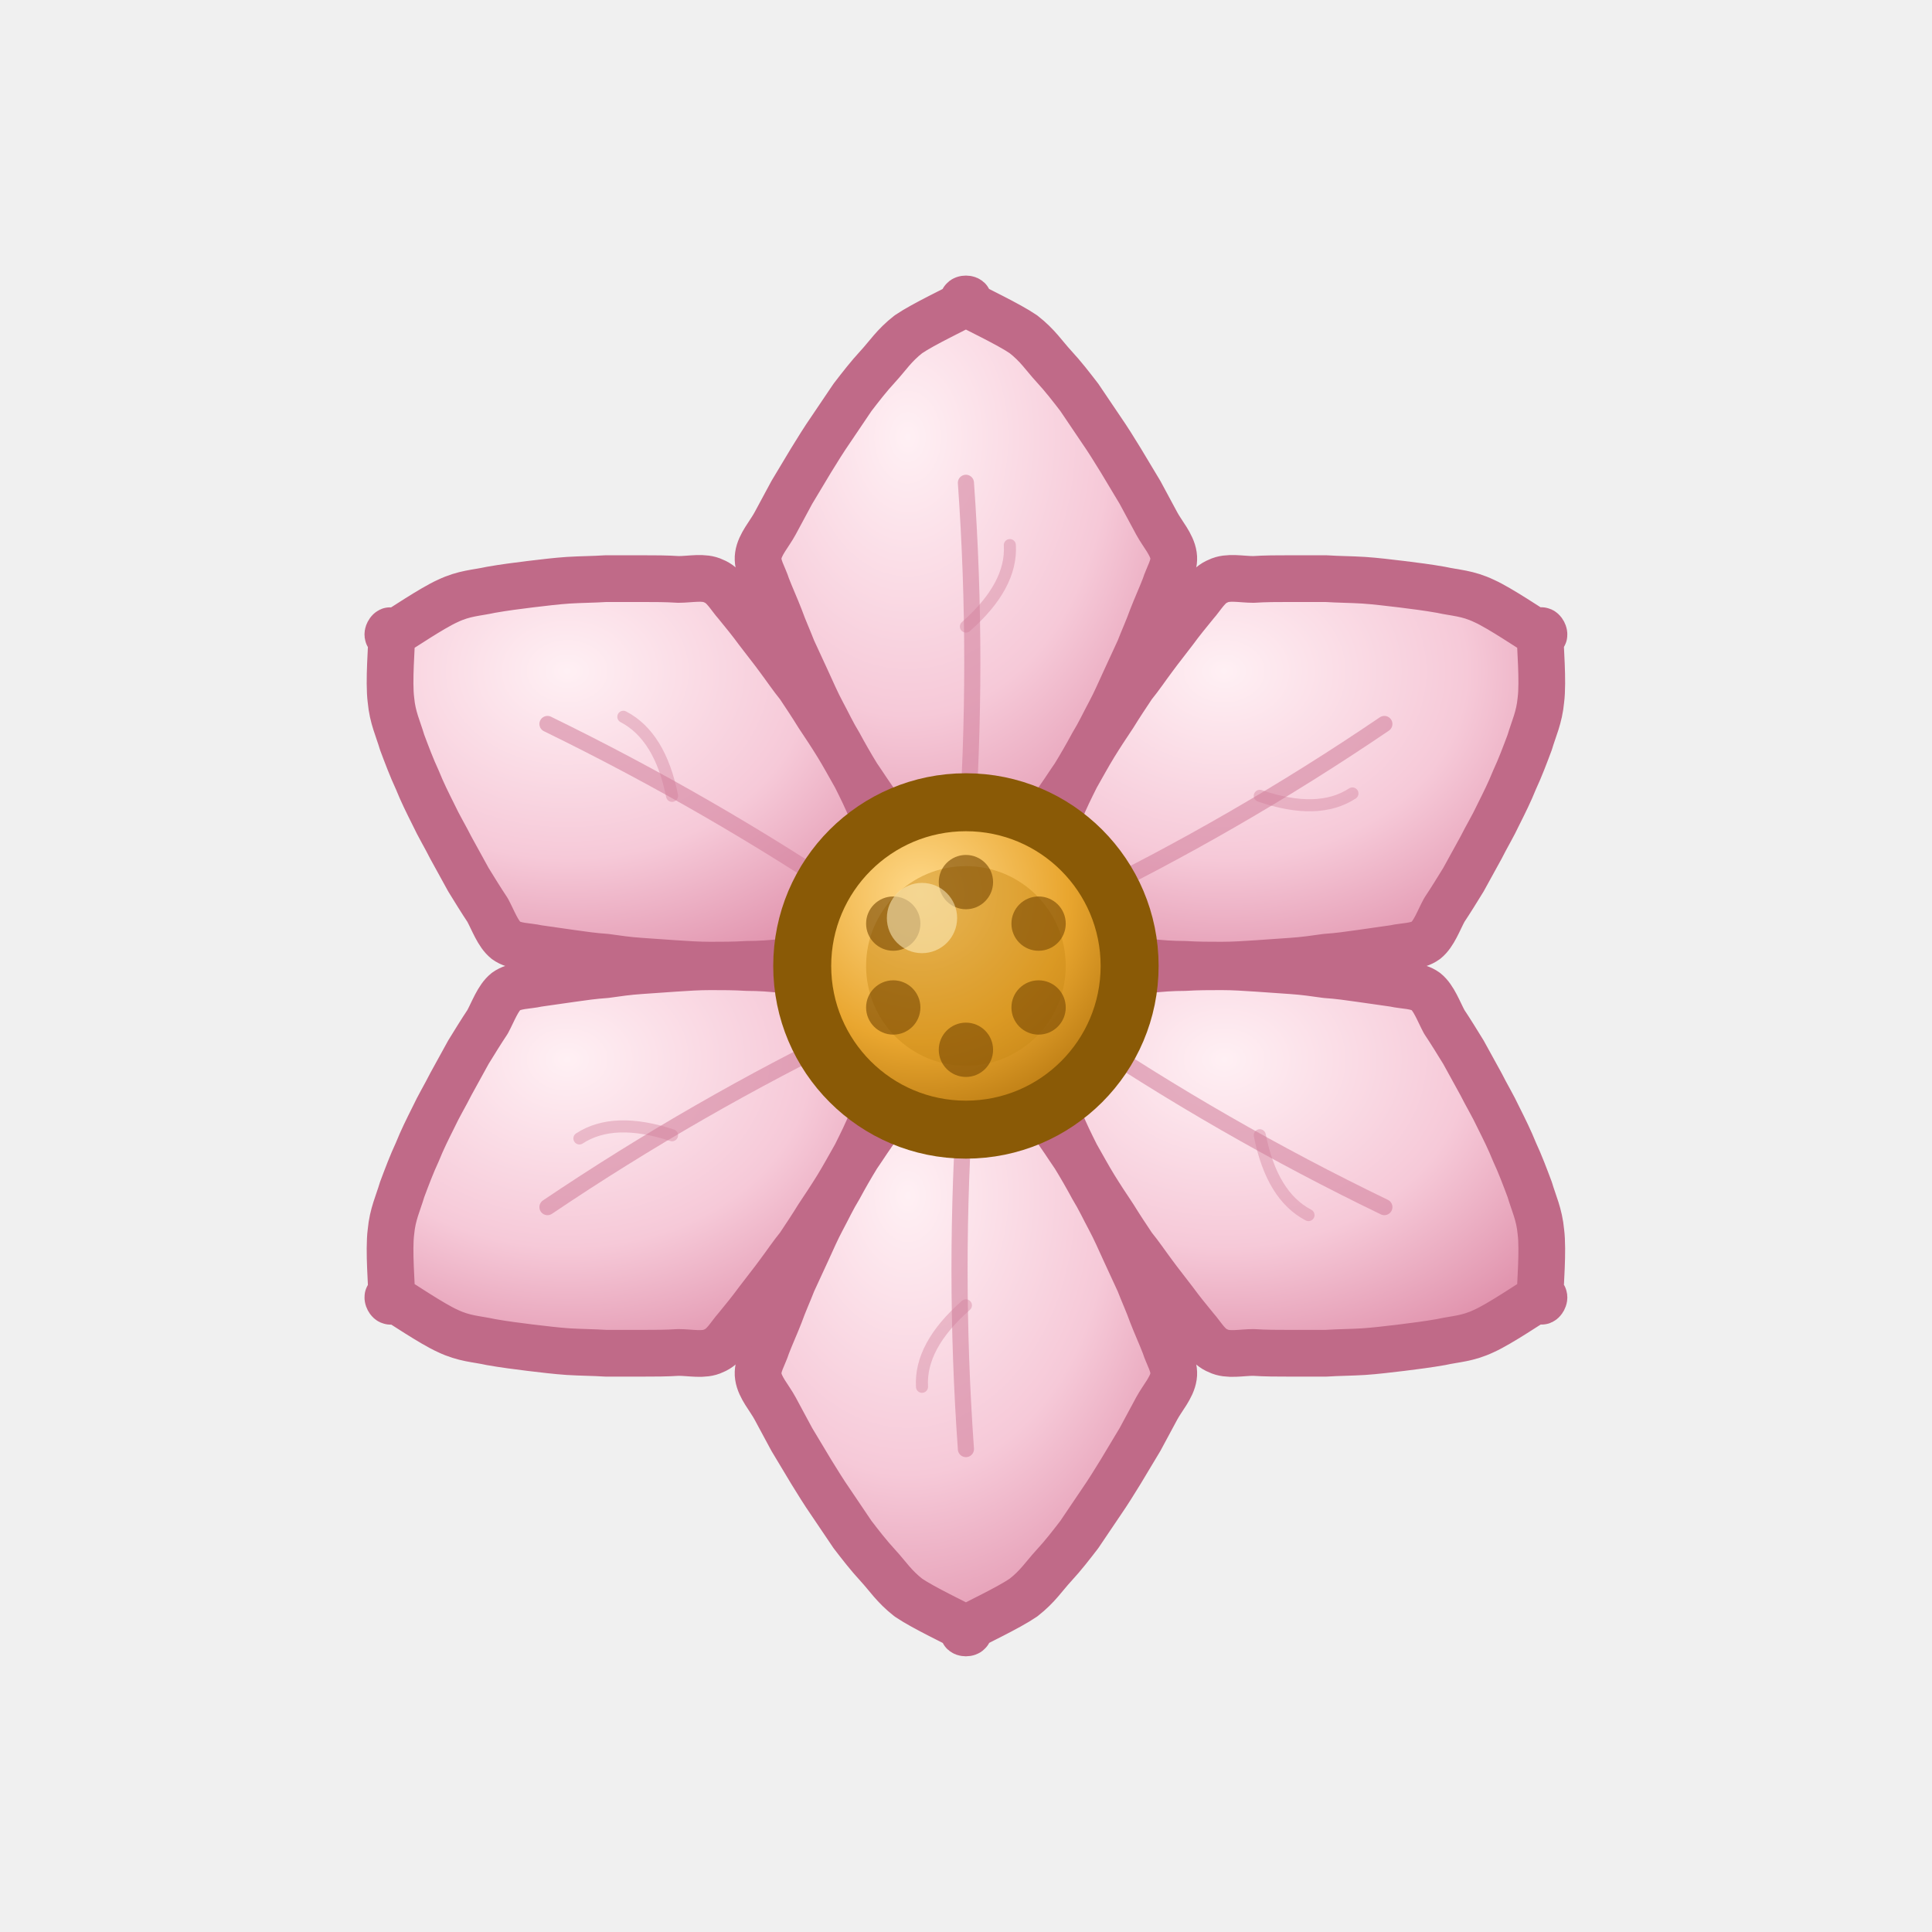
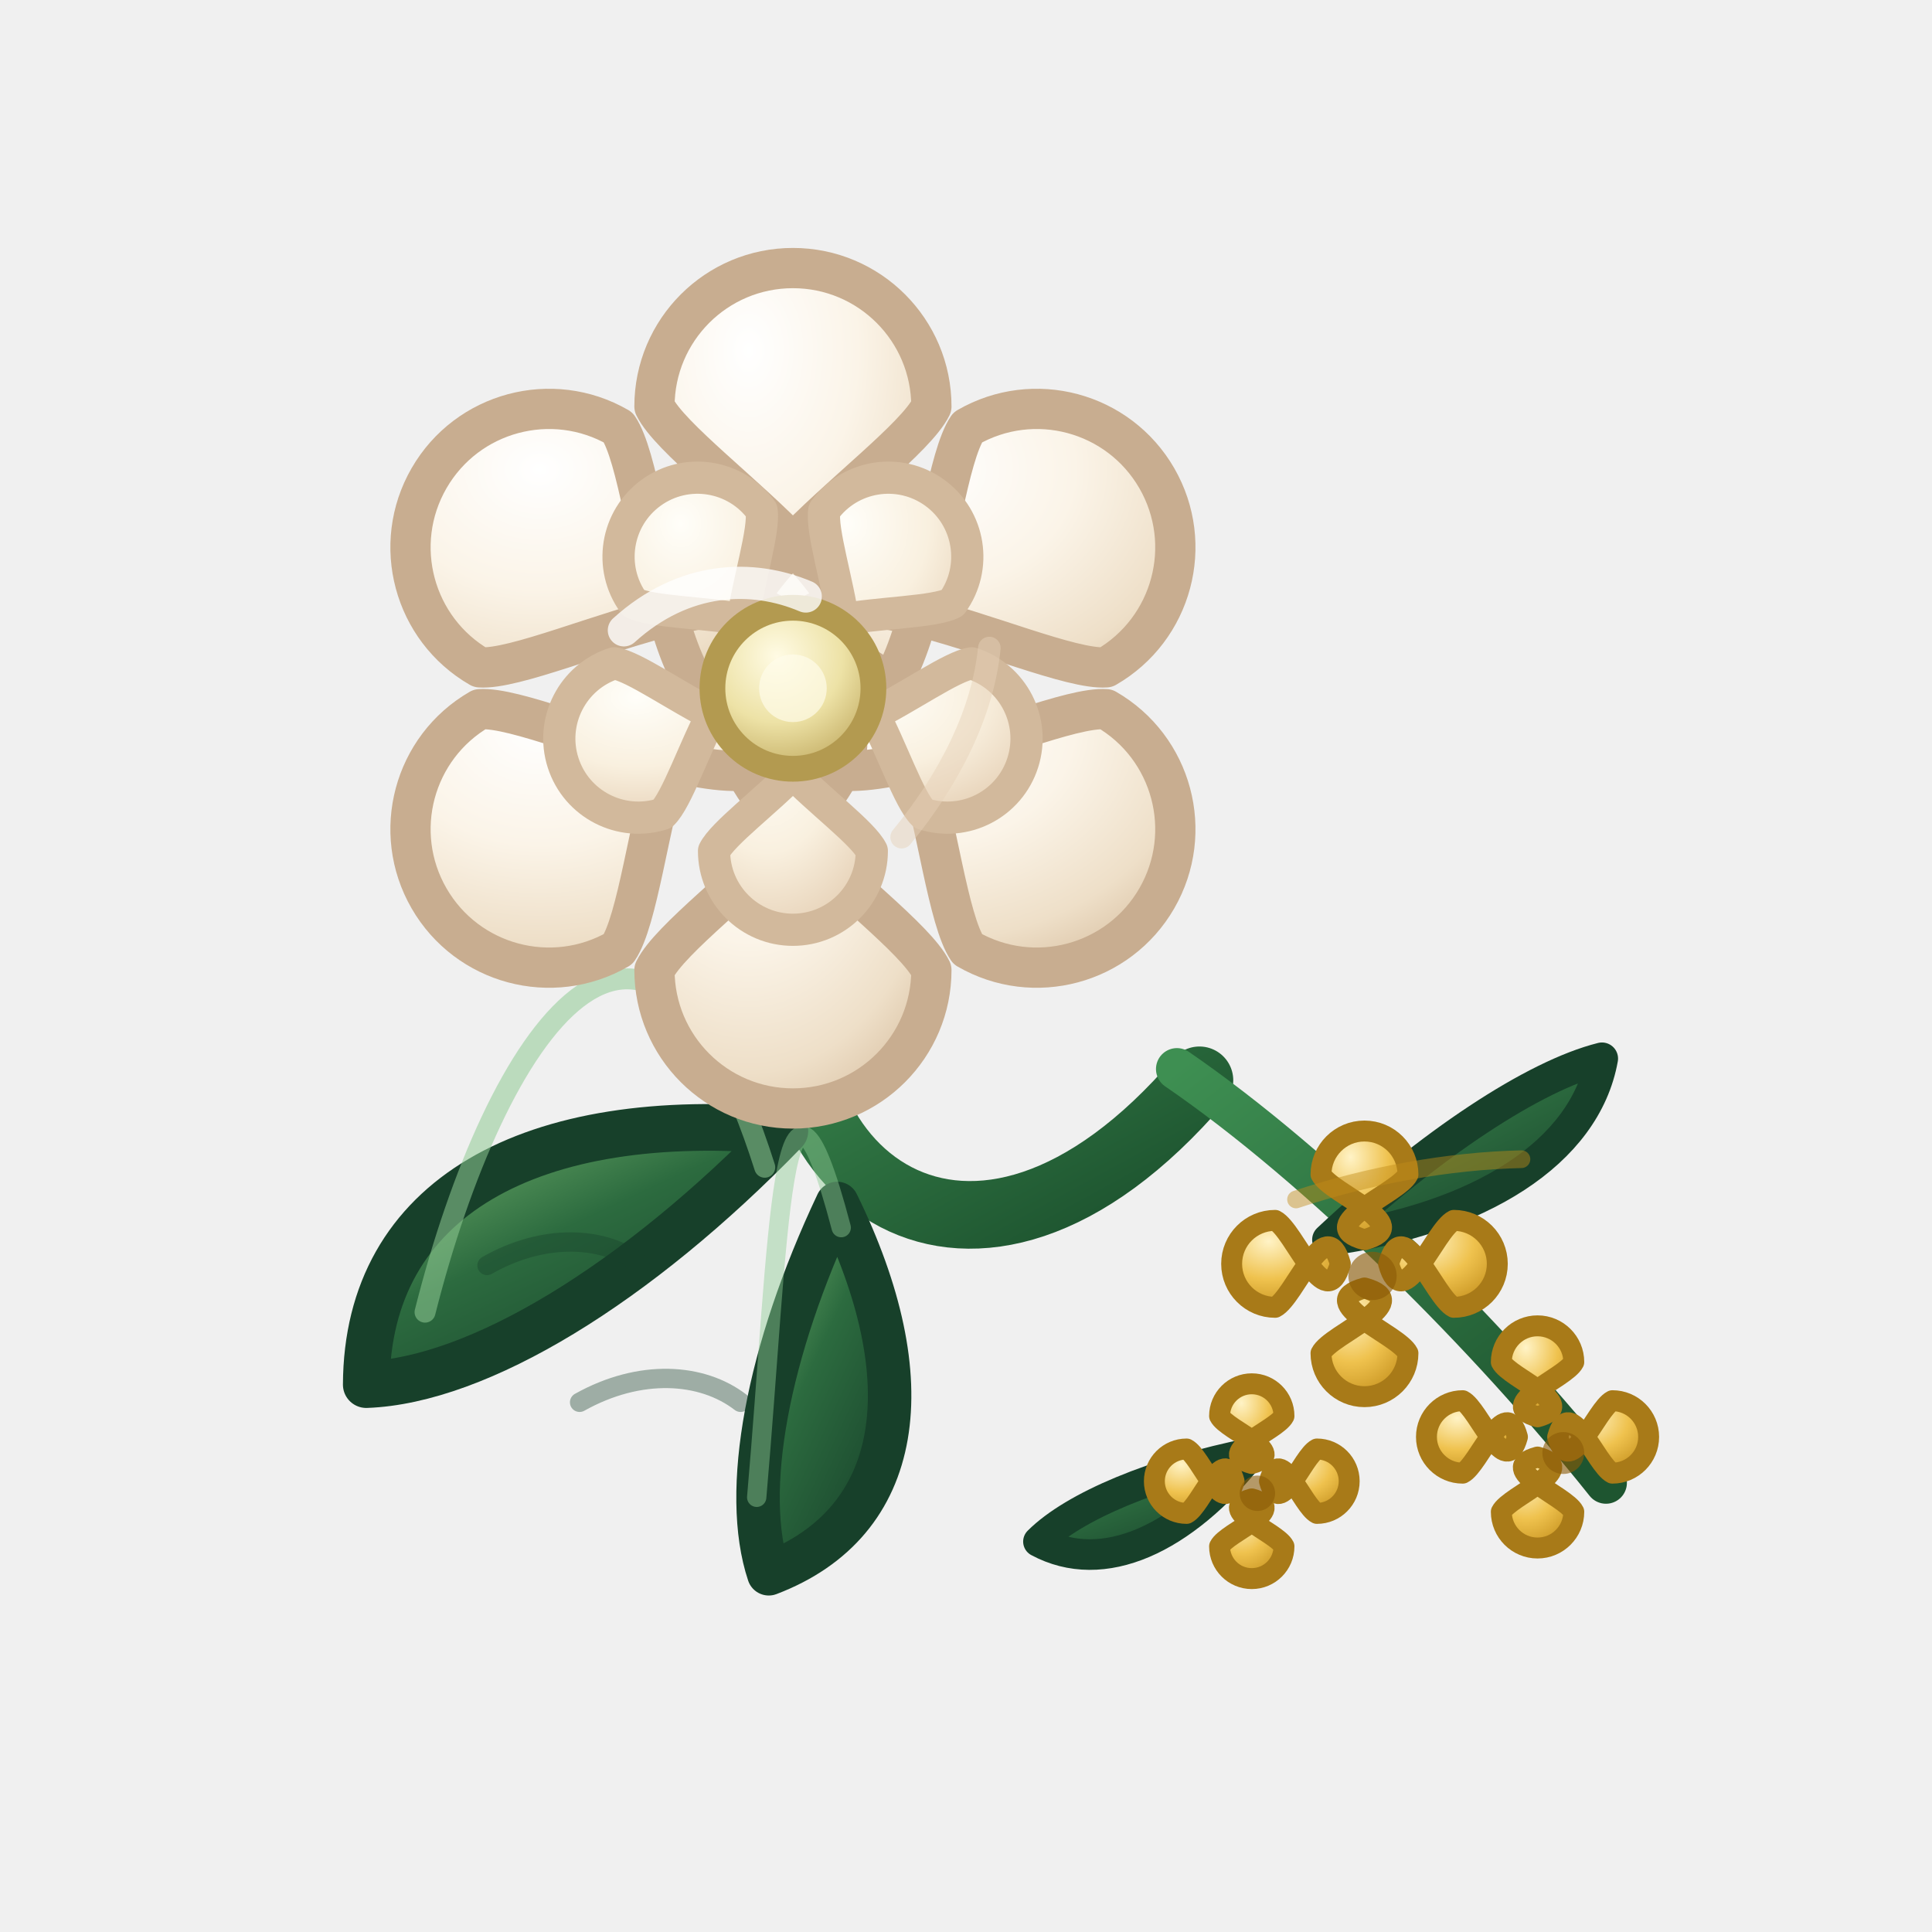
- <svg xmlns="http://www.w3.org/2000/svg" viewBox="0 0 24 24" width="24" height="24" stroke-linecap="round" stroke-linejoin="round">
+ <svg xmlns="http://www.w3.org/2000/svg" viewBox="0 0 24 24" width="24" height="24" stroke-linecap="round" stroke-linejoin="round" role="img" aria-label="栀子桂花">
  <defs>
-     <radialGradient id="sPetal" cx="0.36" cy="0.24" r="0.88">
-       <stop offset="0" stop-color="#FFF0F4" />
-       <stop offset="0.55" stop-color="#F6C9D8" />
-       <stop offset="1" stop-color="#DD8AA6" />
+     <radialGradient id="sgPetal" cx="0.34" cy="0.2" r="0.94">
+       <stop offset="0" stop-color="#FFFFFF" />
+       <stop offset="0.42" stop-color="#FBF4E8" />
+       <stop offset="0.76" stop-color="#EEDFC8" />
+       <stop offset="1" stop-color="#D7BE9F" />
    </radialGradient>
-     <radialGradient id="sCore" cx="0.36" cy="0.28" r="0.82">
-       <stop offset="0" stop-color="#FFD98A" />
-       <stop offset="0.55" stop-color="#E9A62F" />
-       <stop offset="1" stop-color="#A96B08" />
+     <radialGradient id="sgInner" cx="0.34" cy="0.22" r="0.9">
+       <stop offset="0" stop-color="#FFFEF9" />
+       <stop offset="0.5" stop-color="#F9F0DF" />
+       <stop offset="1" stop-color="#E3CCB0" />
+     </radialGradient>
+     <radialGradient id="sgThroat" cx="0.4" cy="0.3" r="0.82">
+       <stop offset="0" stop-color="#FFFBE4" />
+       <stop offset="0.5" stop-color="#EDE2A6" />
+       <stop offset="1" stop-color="#B9A054" />
+     </radialGradient>
+     <linearGradient id="sgLeaf" x1="0.12" y1="0" x2="0.88" y2="1">
+       <stop offset="0" stop-color="#6FAE6B" />
+       <stop offset="0.42" stop-color="#2C6B3F" />
+       <stop offset="1" stop-color="#17402A" />
+     </linearGradient>
+     <linearGradient id="sgStem" x1="0" y1="0" x2="0.8" y2="1">
+       <stop offset="0" stop-color="#3E8F52" />
+       <stop offset="1" stop-color="#1E5530" />
+     </linearGradient>
+     <radialGradient id="sgOs" cx="0.34" cy="0.24" r="0.88">
+       <stop offset="0" stop-color="#FFF3C6" />
+       <stop offset="0.5" stop-color="#EFC24E" />
+       <stop offset="1" stop-color="#C08B18" />
    </radialGradient>
  </defs>
-   <path d="M 12 10.9 C 12.12 10.83 12.56 10.64 12.74 10.51 C 12.92 10.37 12.98 10.24 13.09 10.11 C 13.19 9.98 13.27 9.85 13.36 9.72 C 13.44 9.59 13.52 9.45 13.59 9.32 C 13.67 9.19 13.73 9.06 13.8 8.93 C 13.87 8.8 13.93 8.66 13.99 8.53 C 14.05 8.4 14.11 8.27 14.17 8.14 C 14.22 8.01 14.28 7.88 14.33 7.74 C 14.38 7.61 14.44 7.48 14.49 7.35 C 14.53 7.22 14.62 7.09 14.6 6.96 C 14.58 6.82 14.46 6.69 14.39 6.56 C 14.32 6.43 14.25 6.3 14.18 6.17 C 14.1 6.04 14.02 5.9 13.94 5.77 C 13.86 5.64 13.78 5.51 13.69 5.38 C 13.6 5.25 13.51 5.11 13.42 4.98 C 13.32 4.85 13.22 4.72 13.1 4.59 C 12.98 4.46 12.9 4.33 12.72 4.19 C 12.53 4.06 12.12 3.87 12 3.8 C 11.88 3.73 12.12 3.73 12 3.8 C 11.88 3.87 11.47 4.06 11.28 4.19 C 11.1 4.33 11.02 4.46 10.9 4.59 C 10.78 4.72 10.68 4.85 10.58 4.98 C 10.49 5.11 10.4 5.25 10.31 5.38 C 10.22 5.51 10.14 5.64 10.06 5.77 C 9.98 5.9 9.9 6.04 9.82 6.17 C 9.75 6.3 9.68 6.43 9.61 6.56 C 9.54 6.69 9.42 6.82 9.4 6.96 C 9.38 7.09 9.47 7.22 9.51 7.35 C 9.56 7.48 9.62 7.61 9.67 7.74 C 9.72 7.88 9.78 8.01 9.83 8.14 C 9.89 8.27 9.95 8.4 10.01 8.53 C 10.07 8.66 10.13 8.8 10.2 8.93 C 10.27 9.06 10.33 9.19 10.41 9.32 C 10.48 9.45 10.56 9.59 10.64 9.72 C 10.73 9.85 10.81 9.98 10.91 10.11 C 11.02 10.24 11.08 10.37 11.26 10.51 C 11.44 10.64 11.88 10.83 12 10.9 C 12.12 10.97 11.88 10.97 12 10.9 Z" fill="url(#sPetal)" stroke="#C06A88" stroke-width="0.585" transform="translate(0.012 0.012) scale(0.999) translate(0.083 -0.016) scale(0.993)" />
-   <path d="M 12 10.55 Q 12.16 8.3 12 6.05" fill="none" stroke="#D07C99" stroke-width="0.202" opacity="0.55" transform="translate(0.012 0.012) scale(0.999) translate(0.083 -0.016) scale(0.993)" />
-   <path d="M 12 7.85 Q 12.58 7.34 12.55 6.83" fill="none" stroke="#D07C99" stroke-width="0.151" opacity="0.40" transform="translate(0.012 0.012) scale(0.999) translate(0.083 -0.016) scale(0.993)" />
-   <path d="M 13.04 11.5 C 13.16 11.57 13.55 11.85 13.75 11.95 C 13.96 12.04 14.1 12.02 14.27 12.05 C 14.43 12.07 14.59 12.08 14.74 12.08 C 14.9 12.09 15.05 12.09 15.2 12.09 C 15.35 12.09 15.5 12.08 15.65 12.07 C 15.79 12.06 15.94 12.05 16.08 12.04 C 16.23 12.03 16.37 12.01 16.51 11.99 C 16.66 11.98 16.8 11.96 16.94 11.94 C 17.08 11.92 17.22 11.9 17.36 11.88 C 17.49 11.85 17.65 11.86 17.76 11.78 C 17.86 11.7 17.92 11.53 17.99 11.4 C 18.07 11.28 18.15 11.15 18.23 11.02 C 18.3 10.89 18.38 10.75 18.45 10.62 C 18.52 10.48 18.6 10.35 18.67 10.2 C 18.74 10.06 18.81 9.92 18.87 9.77 C 18.94 9.62 19 9.46 19.06 9.3 C 19.11 9.13 19.18 8.99 19.2 8.77 C 19.23 8.54 19.19 8.09 19.19 7.95 C 19.19 7.81 19.3 8.02 19.19 7.95 C 19.07 7.88 18.69 7.62 18.49 7.53 C 18.28 7.43 18.13 7.43 17.95 7.39 C 17.78 7.36 17.62 7.34 17.46 7.32 C 17.29 7.3 17.13 7.28 16.98 7.27 C 16.82 7.26 16.66 7.26 16.51 7.25 C 16.35 7.25 16.2 7.25 16.05 7.25 C 15.9 7.25 15.75 7.25 15.6 7.26 C 15.45 7.26 15.28 7.22 15.16 7.28 C 15.03 7.33 14.96 7.47 14.87 7.57 C 14.78 7.68 14.69 7.79 14.61 7.9 C 14.52 8.02 14.43 8.13 14.35 8.24 C 14.26 8.36 14.18 8.48 14.09 8.59 C 14.01 8.71 13.93 8.83 13.85 8.96 C 13.77 9.08 13.69 9.2 13.61 9.33 C 13.53 9.46 13.46 9.59 13.38 9.73 C 13.31 9.87 13.24 10.01 13.18 10.16 C 13.12 10.32 13.03 10.44 13.01 10.66 C 12.99 10.88 13.03 11.36 13.04 11.5 C 13.04 11.64 12.92 11.43 13.04 11.5 Z" fill="url(#sPetal)" stroke="#C06A88" stroke-width="0.585" transform="translate(0.012 0.012) scale(0.999) translate(0.083 -0.016) scale(0.993)" />
-   <path d="M 13.34 11.32 Q 15.37 10.34 17.24 9.07" fill="none" stroke="#D07C99" stroke-width="0.202" opacity="0.55" transform="translate(0.012 0.012) scale(0.999) translate(0.083 -0.016) scale(0.993)" />
-   <path d="M 15.68 9.97 Q 16.41 10.22 16.84 9.94" fill="none" stroke="#D07C99" stroke-width="0.151" opacity="0.40" transform="translate(0.012 0.012) scale(0.999) translate(0.083 -0.016) scale(0.993)" />
-   <path d="M 13.04 12.7 C 13.03 12.84 12.99 13.32 13.01 13.54 C 13.03 13.76 13.12 13.88 13.18 14.04 C 13.24 14.19 13.31 14.33 13.38 14.47 C 13.46 14.61 13.53 14.74 13.61 14.87 C 13.69 15 13.77 15.12 13.85 15.24 C 13.93 15.37 14.01 15.49 14.09 15.61 C 14.18 15.72 14.26 15.84 14.35 15.96 C 14.43 16.07 14.52 16.18 14.61 16.3 C 14.69 16.41 14.78 16.52 14.87 16.63 C 14.96 16.73 15.03 16.87 15.16 16.92 C 15.28 16.98 15.45 16.94 15.6 16.94 C 15.75 16.95 15.9 16.95 16.05 16.95 C 16.2 16.95 16.35 16.95 16.51 16.95 C 16.66 16.94 16.82 16.94 16.98 16.93 C 17.13 16.92 17.29 16.9 17.46 16.88 C 17.62 16.86 17.78 16.84 17.95 16.81 C 18.13 16.77 18.28 16.77 18.49 16.67 C 18.69 16.58 19.07 16.32 19.19 16.25 C 19.3 16.18 19.19 16.39 19.19 16.25 C 19.19 16.11 19.23 15.66 19.2 15.43 C 19.18 15.21 19.11 15.07 19.06 14.9 C 19 14.74 18.94 14.58 18.87 14.43 C 18.81 14.28 18.74 14.14 18.67 14 C 18.6 13.85 18.52 13.72 18.45 13.58 C 18.38 13.45 18.3 13.31 18.23 13.18 C 18.15 13.05 18.07 12.92 17.99 12.8 C 17.92 12.67 17.86 12.5 17.76 12.42 C 17.65 12.34 17.49 12.35 17.36 12.32 C 17.22 12.3 17.08 12.28 16.94 12.26 C 16.8 12.24 16.66 12.22 16.51 12.21 C 16.37 12.19 16.23 12.17 16.08 12.16 C 15.94 12.15 15.79 12.14 15.65 12.13 C 15.5 12.12 15.35 12.11 15.2 12.11 C 15.05 12.11 14.9 12.11 14.74 12.12 C 14.59 12.12 14.43 12.13 14.27 12.15 C 14.1 12.18 13.96 12.16 13.75 12.25 C 13.55 12.35 13.16 12.63 13.04 12.7 C 12.92 12.77 13.04 12.56 13.04 12.7 Z" fill="url(#sPetal)" stroke="#C06A88" stroke-width="0.585" transform="translate(0.012 0.012) scale(0.999) translate(0.083 -0.016) scale(0.993)" />
-   <path d="M 13.34 12.88 Q 15.21 14.14 17.24 15.12" fill="none" stroke="#D07C99" stroke-width="0.202" opacity="0.55" transform="translate(0.012 0.012) scale(0.999) translate(0.083 -0.016) scale(0.993)" />
-   <path d="M 15.68 14.22 Q 15.83 14.98 16.29 15.22" fill="none" stroke="#D07C99" stroke-width="0.151" opacity="0.40" transform="translate(0.012 0.012) scale(0.999) translate(0.083 -0.016) scale(0.993)" />
-   <path d="M 12 13.3 C 11.88 13.37 11.44 13.56 11.26 13.69 C 11.08 13.83 11.02 13.96 10.91 14.09 C 10.81 14.22 10.73 14.35 10.64 14.48 C 10.56 14.61 10.48 14.75 10.41 14.88 C 10.33 15.01 10.27 15.14 10.2 15.27 C 10.13 15.4 10.07 15.54 10.01 15.67 C 9.95 15.8 9.89 15.93 9.83 16.06 C 9.78 16.19 9.72 16.32 9.67 16.46 C 9.62 16.59 9.56 16.72 9.51 16.85 C 9.47 16.98 9.38 17.11 9.4 17.24 C 9.42 17.38 9.54 17.51 9.61 17.64 C 9.68 17.77 9.75 17.9 9.82 18.03 C 9.9 18.16 9.98 18.3 10.06 18.43 C 10.14 18.56 10.22 18.69 10.31 18.82 C 10.4 18.95 10.49 19.09 10.58 19.22 C 10.68 19.35 10.78 19.48 10.9 19.61 C 11.02 19.74 11.1 19.87 11.28 20.01 C 11.47 20.14 11.88 20.33 12 20.4 C 12.12 20.47 11.88 20.47 12 20.4 C 12.12 20.33 12.53 20.14 12.72 20.01 C 12.9 19.87 12.98 19.74 13.1 19.61 C 13.22 19.48 13.32 19.35 13.42 19.22 C 13.51 19.09 13.6 18.95 13.69 18.82 C 13.78 18.69 13.86 18.56 13.94 18.43 C 14.02 18.3 14.1 18.16 14.18 18.03 C 14.25 17.9 14.32 17.77 14.39 17.64 C 14.46 17.51 14.58 17.38 14.6 17.24 C 14.62 17.11 14.53 16.98 14.49 16.85 C 14.44 16.72 14.38 16.59 14.33 16.46 C 14.28 16.32 14.22 16.19 14.17 16.06 C 14.11 15.93 14.05 15.8 13.99 15.67 C 13.93 15.54 13.87 15.4 13.8 15.27 C 13.73 15.14 13.67 15.01 13.59 14.88 C 13.52 14.75 13.44 14.61 13.36 14.48 C 13.27 14.35 13.19 14.22 13.09 14.09 C 12.98 13.96 12.92 13.83 12.74 13.69 C 12.56 13.56 12.12 13.37 12 13.3 C 11.88 13.23 12.12 13.23 12 13.3 Z" fill="url(#sPetal)" stroke="#C06A88" stroke-width="0.585" transform="translate(0.012 0.012) scale(0.999) translate(0.083 -0.016) scale(0.993)" />
-   <path d="M 12 13.65 Q 11.84 15.9 12 18.15" fill="none" stroke="#D07C99" stroke-width="0.202" opacity="0.55" transform="translate(0.012 0.012) scale(0.999) translate(0.083 -0.016) scale(0.993)" />
-   <path d="M 12 16.35 Q 11.42 16.86 11.45 17.37" fill="none" stroke="#D07C99" stroke-width="0.151" opacity="0.40" transform="translate(0.012 0.012) scale(0.999) translate(0.083 -0.016) scale(0.993)" />
-   <path d="M 10.96 12.7 C 10.84 12.63 10.45 12.35 10.25 12.25 C 10.04 12.16 9.9 12.18 9.73 12.15 C 9.57 12.13 9.41 12.12 9.26 12.12 C 9.1 12.11 8.95 12.11 8.8 12.11 C 8.65 12.11 8.5 12.12 8.35 12.13 C 8.21 12.14 8.06 12.15 7.92 12.16 C 7.77 12.17 7.63 12.19 7.49 12.21 C 7.34 12.22 7.2 12.24 7.06 12.26 C 6.92 12.28 6.78 12.3 6.64 12.32 C 6.51 12.35 6.35 12.34 6.24 12.42 C 6.14 12.5 6.08 12.67 6.01 12.8 C 5.93 12.92 5.85 13.05 5.77 13.18 C 5.7 13.31 5.62 13.45 5.55 13.58 C 5.48 13.72 5.4 13.85 5.33 14 C 5.26 14.14 5.19 14.28 5.13 14.43 C 5.06 14.58 5 14.74 4.94 14.9 C 4.89 15.07 4.82 15.21 4.8 15.43 C 4.77 15.66 4.81 16.11 4.81 16.25 C 4.81 16.39 4.7 16.18 4.81 16.25 C 4.93 16.32 5.31 16.58 5.51 16.67 C 5.72 16.77 5.87 16.77 6.05 16.81 C 6.22 16.84 6.38 16.86 6.54 16.88 C 6.71 16.9 6.87 16.92 7.02 16.93 C 7.18 16.94 7.34 16.94 7.49 16.95 C 7.65 16.95 7.8 16.95 7.95 16.95 C 8.1 16.95 8.25 16.95 8.4 16.94 C 8.55 16.94 8.72 16.98 8.84 16.92 C 8.97 16.87 9.04 16.73 9.13 16.63 C 9.22 16.52 9.31 16.41 9.39 16.3 C 9.48 16.18 9.57 16.07 9.65 15.96 C 9.74 15.84 9.82 15.72 9.91 15.61 C 9.99 15.49 10.07 15.37 10.15 15.24 C 10.23 15.12 10.31 15 10.39 14.87 C 10.47 14.74 10.54 14.61 10.62 14.47 C 10.69 14.33 10.76 14.19 10.82 14.04 C 10.88 13.88 10.97 13.76 10.99 13.54 C 11.01 13.32 10.97 12.84 10.96 12.7 C 10.96 12.56 11.08 12.77 10.96 12.7 Z" fill="url(#sPetal)" stroke="#C06A88" stroke-width="0.585" transform="translate(0.012 0.012) scale(0.999) translate(0.083 -0.016) scale(0.993)" />
-   <path d="M 10.66 12.88 Q 8.63 13.86 6.76 15.12" fill="none" stroke="#D07C99" stroke-width="0.202" opacity="0.55" transform="translate(0.012 0.012) scale(0.999) translate(0.083 -0.016) scale(0.993)" />
-   <path d="M 8.32 14.22 Q 7.59 13.98 7.16 14.26" fill="none" stroke="#D07C99" stroke-width="0.151" opacity="0.40" transform="translate(0.012 0.012) scale(0.999) translate(0.083 -0.016) scale(0.993)" />
-   <path d="M 10.96 11.5 C 10.97 11.36 11.01 10.88 10.99 10.66 C 10.97 10.44 10.88 10.32 10.82 10.16 C 10.76 10.01 10.69 9.87 10.62 9.73 C 10.54 9.59 10.47 9.46 10.39 9.33 C 10.31 9.2 10.23 9.08 10.15 8.96 C 10.07 8.83 9.99 8.71 9.91 8.59 C 9.82 8.48 9.74 8.36 9.65 8.24 C 9.57 8.13 9.48 8.02 9.39 7.9 C 9.31 7.79 9.22 7.68 9.13 7.57 C 9.04 7.47 8.97 7.33 8.84 7.28 C 8.72 7.22 8.55 7.26 8.4 7.26 C 8.25 7.25 8.1 7.25 7.95 7.25 C 7.8 7.25 7.65 7.25 7.49 7.25 C 7.34 7.26 7.18 7.26 7.02 7.27 C 6.87 7.28 6.71 7.3 6.54 7.32 C 6.38 7.34 6.22 7.36 6.05 7.39 C 5.87 7.43 5.72 7.43 5.51 7.53 C 5.31 7.62 4.93 7.88 4.81 7.95 C 4.7 8.02 4.81 7.81 4.81 7.95 C 4.81 8.09 4.77 8.54 4.8 8.77 C 4.82 8.99 4.89 9.13 4.94 9.3 C 5 9.46 5.06 9.62 5.13 9.77 C 5.19 9.92 5.26 10.06 5.33 10.2 C 5.4 10.35 5.48 10.48 5.55 10.62 C 5.62 10.75 5.7 10.89 5.77 11.02 C 5.85 11.15 5.93 11.28 6.01 11.4 C 6.08 11.53 6.14 11.7 6.24 11.78 C 6.35 11.86 6.51 11.85 6.64 11.88 C 6.78 11.9 6.92 11.92 7.06 11.94 C 7.2 11.96 7.34 11.98 7.49 11.99 C 7.63 12.01 7.77 12.03 7.92 12.04 C 8.06 12.05 8.21 12.06 8.35 12.07 C 8.5 12.08 8.65 12.09 8.8 12.09 C 8.95 12.09 9.1 12.09 9.26 12.08 C 9.41 12.08 9.57 12.07 9.73 12.05 C 9.9 12.02 10.04 12.04 10.25 11.95 C 10.45 11.85 10.84 11.57 10.96 11.5 C 11.08 11.43 10.96 11.64 10.96 11.5 Z" fill="url(#sPetal)" stroke="#C06A88" stroke-width="0.585" transform="translate(0.012 0.012) scale(0.999) translate(0.083 -0.016) scale(0.993)" />
-   <path d="M 10.66 11.32 Q 8.79 10.06 6.76 9.07" fill="none" stroke="#D07C99" stroke-width="0.202" opacity="0.55" transform="translate(0.012 0.012) scale(0.999) translate(0.083 -0.016) scale(0.993)" />
-   <path d="M 8.32 9.97 Q 8.17 9.22 7.71 8.98" fill="none" stroke="#D07C99" stroke-width="0.151" opacity="0.40" transform="translate(0.012 0.012) scale(0.999) translate(0.083 -0.016) scale(0.993)" />
-   <circle cx="12.00" cy="12.10" r="2.05" fill="url(#sCore)" stroke="#8A5A06" stroke-width="0.726" transform="translate(0.012 0.012) scale(0.999) translate(0.083 -0.016) scale(0.993)" />
-   <circle cx="12.00" cy="12.10" r="1.25" fill="#C98A16" opacity="0.45" transform="translate(0.012 0.012) scale(0.999) translate(0.083 -0.016) scale(0.993)" />
-   <circle cx="12.00" cy="11.05" r="0.34" fill="#7A4A04" opacity="0.62" transform="translate(0.012 0.012) scale(0.999) translate(0.083 -0.016) scale(0.993)" />
-   <circle cx="12.91" cy="11.57" r="0.34" fill="#7A4A04" opacity="0.62" transform="translate(0.012 0.012) scale(0.999) translate(0.083 -0.016) scale(0.993)" />
-   <circle cx="12.91" cy="12.62" r="0.34" fill="#7A4A04" opacity="0.62" transform="translate(0.012 0.012) scale(0.999) translate(0.083 -0.016) scale(0.993)" />
-   <circle cx="12.00" cy="13.15" r="0.34" fill="#7A4A04" opacity="0.62" transform="translate(0.012 0.012) scale(0.999) translate(0.083 -0.016) scale(0.993)" />
-   <circle cx="11.09" cy="12.62" r="0.34" fill="#7A4A04" opacity="0.62" transform="translate(0.012 0.012) scale(0.999) translate(0.083 -0.016) scale(0.993)" />
-   <circle cx="11.09" cy="11.57" r="0.34" fill="#7A4A04" opacity="0.62" transform="translate(0.012 0.012) scale(0.999) translate(0.083 -0.016) scale(0.993)" />
-   <circle cx="11.45" cy="11.50" r="0.44" fill="#FFF0C2" opacity="0.55" transform="translate(0.012 0.012) scale(0.999) translate(0.083 -0.016) scale(0.993)" />
+   <path d="M 9.95 11.65 C 9.35 14.55 12.05 16.75 14.9 13.42" fill="none" stroke="url(#sgStem)" stroke-width="0.84" />
+   <path d="M 14.62 13.28 C 16.4 14.5 18.5 16.6 19.95 18.42" fill="none" stroke="url(#sgStem)" stroke-width="0.52" />
+   <path d="M 9.75 14.05 C 6.59 13.76 4.56 14.88 4.55 17.2 C 5.94 17.15 7.91 15.95 9.75 14.05 Z" fill="url(#sgLeaf)" stroke="#17402A" stroke-width="0.58" />
+   <path d="M 10.4 14.95 C 11.48 17.15 11.23 18.91 9.55 19.55 C 9.21 18.53 9.53 16.79 10.4 14.95 Z" fill="url(#sgLeaf)" stroke="#17402A" stroke-width="0.54" />
+   <path d="M 9.5 14.5 C 8.05 9.95 6.15 12.85 5.28 16.3" fill="none" stroke="#8FCB94" stroke-width="0.26" opacity="0.55" />
+   <path d="M 6.05 15.72 C 6.75 15.32 7.5 15.35 7.95 15.7" fill="none" stroke="#17402A" stroke-width="0.24" opacity="0.4" />
+   <path d="M 7.2 17.42 C 7.95 17 8.72 17.05 9.2 17.42" fill="none" stroke="#17402A" stroke-width="0.24" opacity="0.38" />
+   <path d="M 10.45 15.25 C 9.7 12.4 9.68 15.4 9.4 18.6" fill="none" stroke="#8FCB94" stroke-width="0.24" opacity="0.45" />
+   <path d="M 16.5 15.4 C 18.38 15.14 19.69 14.32 19.9 13.15 C 19.06 13.36 17.77 14.21 16.5 15.4 Z" fill="url(#sgLeaf)" stroke="#17402A" stroke-width="0.4" />
+   <path d="M 15.55 18.05 C 14.69 19.13 13.7 19.58 12.9 19.15 C 13.34 18.71 14.35 18.29 15.55 18.05 Z" fill="url(#sgLeaf)" stroke="#17402A" stroke-width="0.38" />
+   <path d="M 9.85 8.45 C 11.95 7.89 8.51 5.82 8.13 5.05 A 1.72 1.72 0 0 1 11.57 5.05 C 11.19 5.82 7.75 7.89 9.85 8.45 Z" fill="url(#sgPetal)" stroke="#C8AD90" stroke-width="0.5" />
+   <path d="M 9.94 8.5 C 11.47 10.04 11.54 6.02 12.02 5.31 A 1.72 1.72 0 0 1 13.74 8.29 C 12.89 8.35 9.37 6.4 9.94 8.5 Z" fill="url(#sgPetal)" stroke="#C8AD90" stroke-width="0.5" />
+   <path d="M 9.94 8.6 C 9.37 10.7 12.89 8.75 13.74 8.81 A 1.72 1.72 0 0 1 12.02 11.79 C 11.54 11.08 11.47 7.06 9.94 8.6 Z" fill="url(#sgPetal)" stroke="#C8AD90" stroke-width="0.5" />
+   <path d="M 9.85 8.65 C 7.75 9.21 11.19 11.28 11.57 12.05 A 1.72 1.72 0 0 1 8.13 12.05 C 8.51 11.28 11.95 9.21 9.85 8.65 Z" fill="url(#sgPetal)" stroke="#C8AD90" stroke-width="0.5" />
+   <path d="M 9.76 8.6 C 8.23 7.06 8.16 11.08 7.68 11.79 A 1.72 1.72 0 0 1 5.96 8.81 C 6.81 8.75 10.33 10.7 9.76 8.6 Z" fill="url(#sgPetal)" stroke="#C8AD90" stroke-width="0.5" />
+   <path d="M 9.76 8.5 C 10.33 6.4 6.81 8.35 5.96 8.29 A 1.72 1.72 0 0 1 7.68 5.31 C 8.16 6.02 8.23 10.04 9.76 8.5 Z" fill="url(#sgPetal)" stroke="#C8AD90" stroke-width="0.5" />
+   <path d="M 9.91 8.47 C 11.07 8.91 10.16 6.83 10.24 6.34 A 0.98 0.98 0 0 1 11.83 7.49 C 11.39 7.72 9.13 7.5 9.91 8.47 Z" fill="url(#sgInner)" stroke="#D2B99C" stroke-width="0.4" />
+   <path d="M 9.95 8.58 C 9.88 9.82 11.58 8.31 12.07 8.24 A 0.98 0.98 0 0 1 11.47 10.11 C 11.11 9.76 10.62 7.54 9.95 8.58 Z" fill="url(#sgInner)" stroke="#D2B99C" stroke-width="0.4" />
+   <path d="M 9.85 8.65 C 8.65 8.97 10.61 10.13 10.83 10.57 A 0.98 0.98 0 0 1 8.87 10.57 C 9.09 10.13 11.05 8.97 9.85 8.65 Z" fill="url(#sgInner)" stroke="#D2B99C" stroke-width="0.4" />
+   <path d="M 9.75 8.58 C 9.08 7.54 8.59 9.76 8.23 10.11 A 0.98 0.98 0 0 1 7.63 8.24 C 8.12 8.31 9.82 9.82 9.75 8.58 Z" fill="url(#sgInner)" stroke="#D2B99C" stroke-width="0.4" />
+   <path d="M 9.79 8.47 C 10.57 7.5 8.31 7.72 7.87 7.49 A 0.98 0.98 0 0 1 9.46 6.34 C 9.54 6.83 8.63 8.91 9.79 8.47 Z" fill="url(#sgInner)" stroke="#D2B99C" stroke-width="0.4" />
+   <circle cx="9.85" cy="8.55" r="1.0" fill="url(#sgThroat)" stroke="#B39A50" stroke-width="0.32" />
+   <circle cx="9.85" cy="8.55" r="0.42" fill="#FFFCEB" opacity="0.68" />
+   <path d="M 7.75 7.83 C 8.5 7.15 9.35 7.13 10.01 7.41" fill="none" stroke="#FFFFFF" stroke-width="0.4" opacity="0.78" />
+   <path d="M 11.2 10.4 C 11.8 9.67 12.21 8.85 12.29 8.05" fill="none" stroke="#E6D2B8" stroke-width="0.28" opacity="0.48" />
+   <path d="M 16.95 15.4 C 17.61 15.22 16.53 14.83 16.41 14.59 A 0.54 0.54 0 0 1 17.49 14.59 C 17.37 14.83 16.29 15.22 16.95 15.4 Z" fill="url(#sgOs)" stroke="#A87A18" stroke-width="0.26" />
+   <path d="M 17.25 15.7 C 17.43 16.36 17.82 15.28 18.06 15.16 A 0.54 0.54 0 0 1 18.06 16.24 C 17.82 16.12 17.43 15.04 17.25 15.7 Z" fill="url(#sgOs)" stroke="#A87A18" stroke-width="0.26" />
+   <path d="M 16.95 16 C 16.29 16.18 17.37 16.57 17.49 16.81 A 0.54 0.54 0 0 1 16.41 16.81 C 16.53 16.57 17.61 16.18 16.95 16 Z" fill="url(#sgOs)" stroke="#A87A18" stroke-width="0.26" />
+   <path d="M 16.65 15.7 C 16.47 15.04 16.08 16.12 15.84 16.24 A 0.54 0.54 0 0 1 15.84 15.16 C 16.08 15.28 16.47 16.36 16.65 15.7 Z" fill="url(#sgOs)" stroke="#A87A18" stroke-width="0.26" />
+   <path d="M 19.1 17.6 C 19.65 17.45 18.75 17.12 18.65 16.92 A 0.45 0.45 0 0 1 19.55 16.92 C 19.45 17.12 18.55 17.45 19.1 17.6 Z" fill="url(#sgOs)" stroke="#A87A18" stroke-width="0.26" />
+   <path d="M 19.35 17.85 C 19.5 18.4 19.83 17.5 20.03 17.4 A 0.45 0.45 0 0 1 20.03 18.3 C 19.83 18.2 19.5 17.3 19.35 17.85 Z" fill="url(#sgOs)" stroke="#A87A18" stroke-width="0.26" />
+   <path d="M 19.1 18.1 C 18.55 18.25 19.45 18.58 19.55 18.78 A 0.45 0.45 0 0 1 18.65 18.78 C 18.75 18.58 19.65 18.25 19.1 18.1 Z" fill="url(#sgOs)" stroke="#A87A18" stroke-width="0.26" />
+   <path d="M 18.85 17.85 C 18.7 17.3 18.37 18.2 18.17 18.3 A 0.45 0.45 0 0 1 18.17 17.4 C 18.37 17.5 18.7 18.4 18.85 17.85 Z" fill="url(#sgOs)" stroke="#A87A18" stroke-width="0.26" />
+   <path d="M 15.55 18.18 C 16.03 18.05 15.24 17.77 15.15 17.59 A 0.4 0.4 0 0 1 15.95 17.59 C 15.86 17.77 15.07 18.05 15.55 18.18 Z" fill="url(#sgOs)" stroke="#A87A18" stroke-width="0.26" />
+   <path d="M 15.77 18.4 C 15.9 18.88 16.18 18.09 16.36 18 A 0.4 0.4 0 0 1 16.36 18.8 C 16.18 18.71 15.9 17.92 15.77 18.4 Z" fill="url(#sgOs)" stroke="#A87A18" stroke-width="0.26" />
+   <path d="M 15.55 18.62 C 15.07 18.75 15.86 19.03 15.95 19.21 A 0.4 0.4 0 0 1 15.15 19.21 C 15.24 19.03 16.03 18.75 15.55 18.62 Z" fill="url(#sgOs)" stroke="#A87A18" stroke-width="0.26" />
+   <path d="M 15.33 18.4 C 15.2 17.92 14.92 18.71 14.74 18.8 A 0.4 0.4 0 0 1 14.74 18 C 14.92 18.09 15.2 18.88 15.33 18.4 Z" fill="url(#sgOs)" stroke="#A87A18" stroke-width="0.26" />
+   <circle cx="17.05" cy="15.85" r="0.3" fill="#8A5A06" opacity="0.62" />
+   <circle cx="19.42" cy="18.05" r="0.26" fill="#8A5A06" opacity="0.6" />
+   <circle cx="15.62" cy="18.55" r="0.22" fill="#8A5A06" opacity="0.58" />
+   <path d="M 16.1 14.9 C 17 14.6 18 14.42 18.9 14.4" fill="none" stroke="#C08B18" stroke-width="0.22" opacity="0.45" />
</svg>
